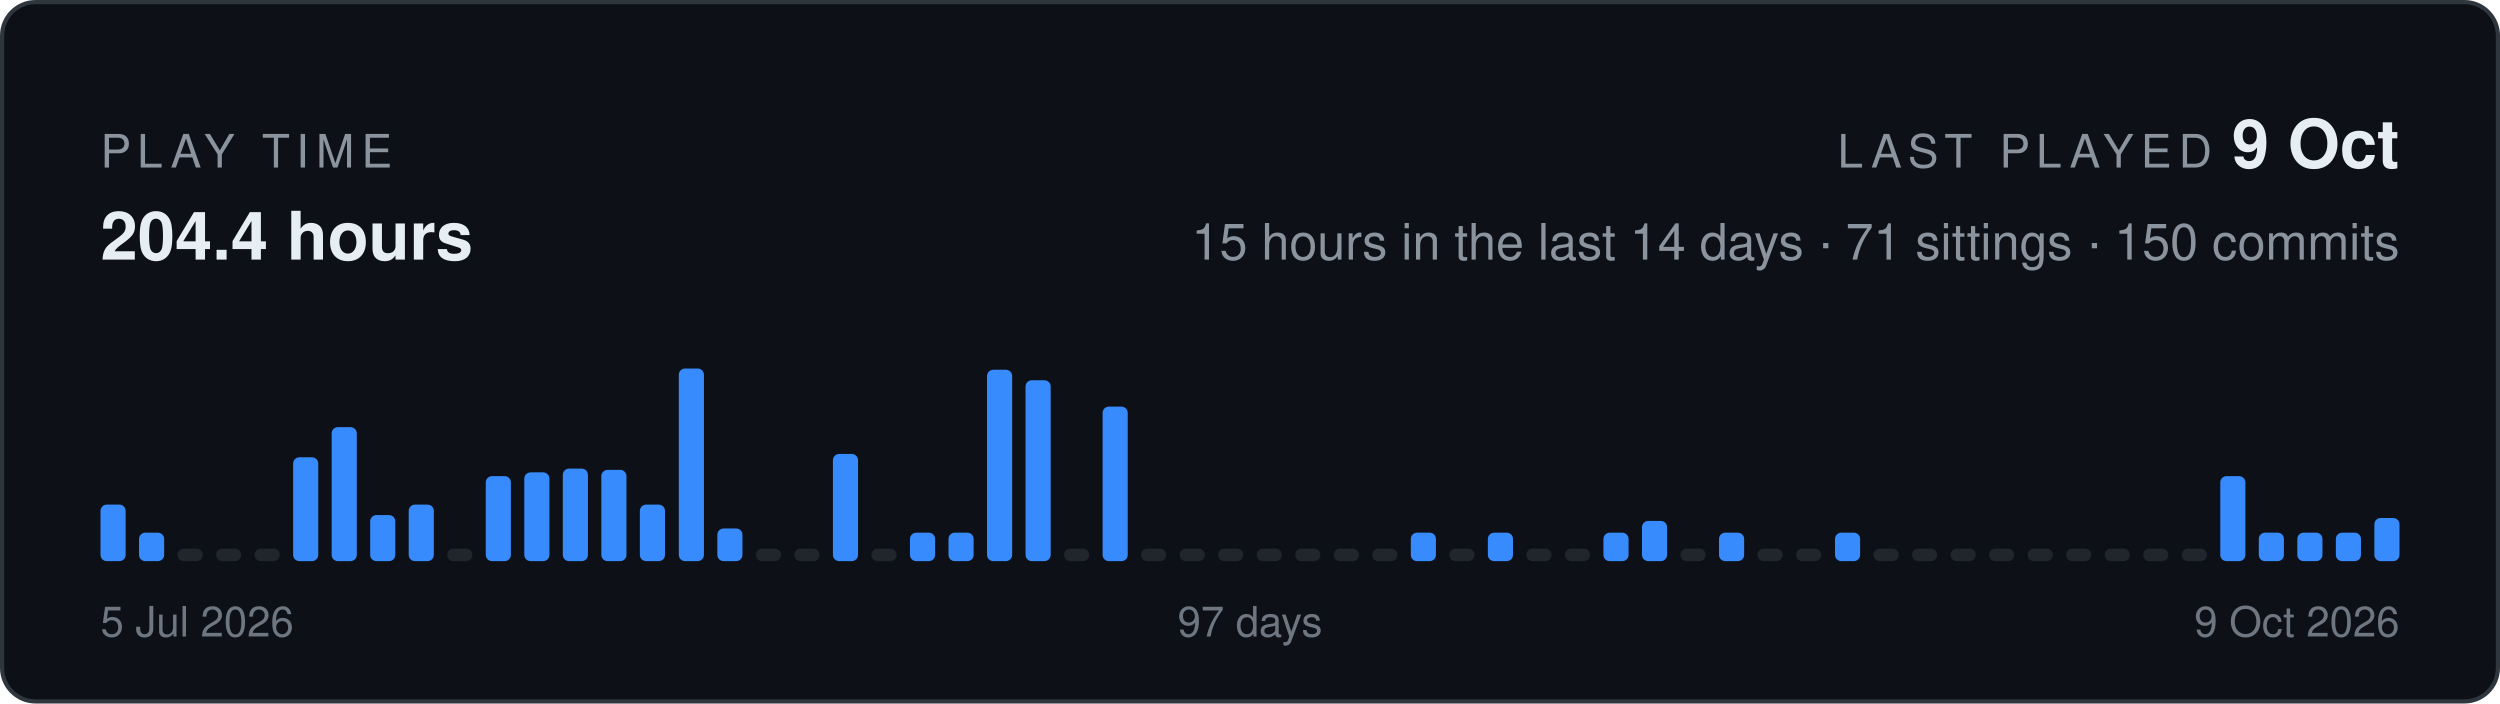
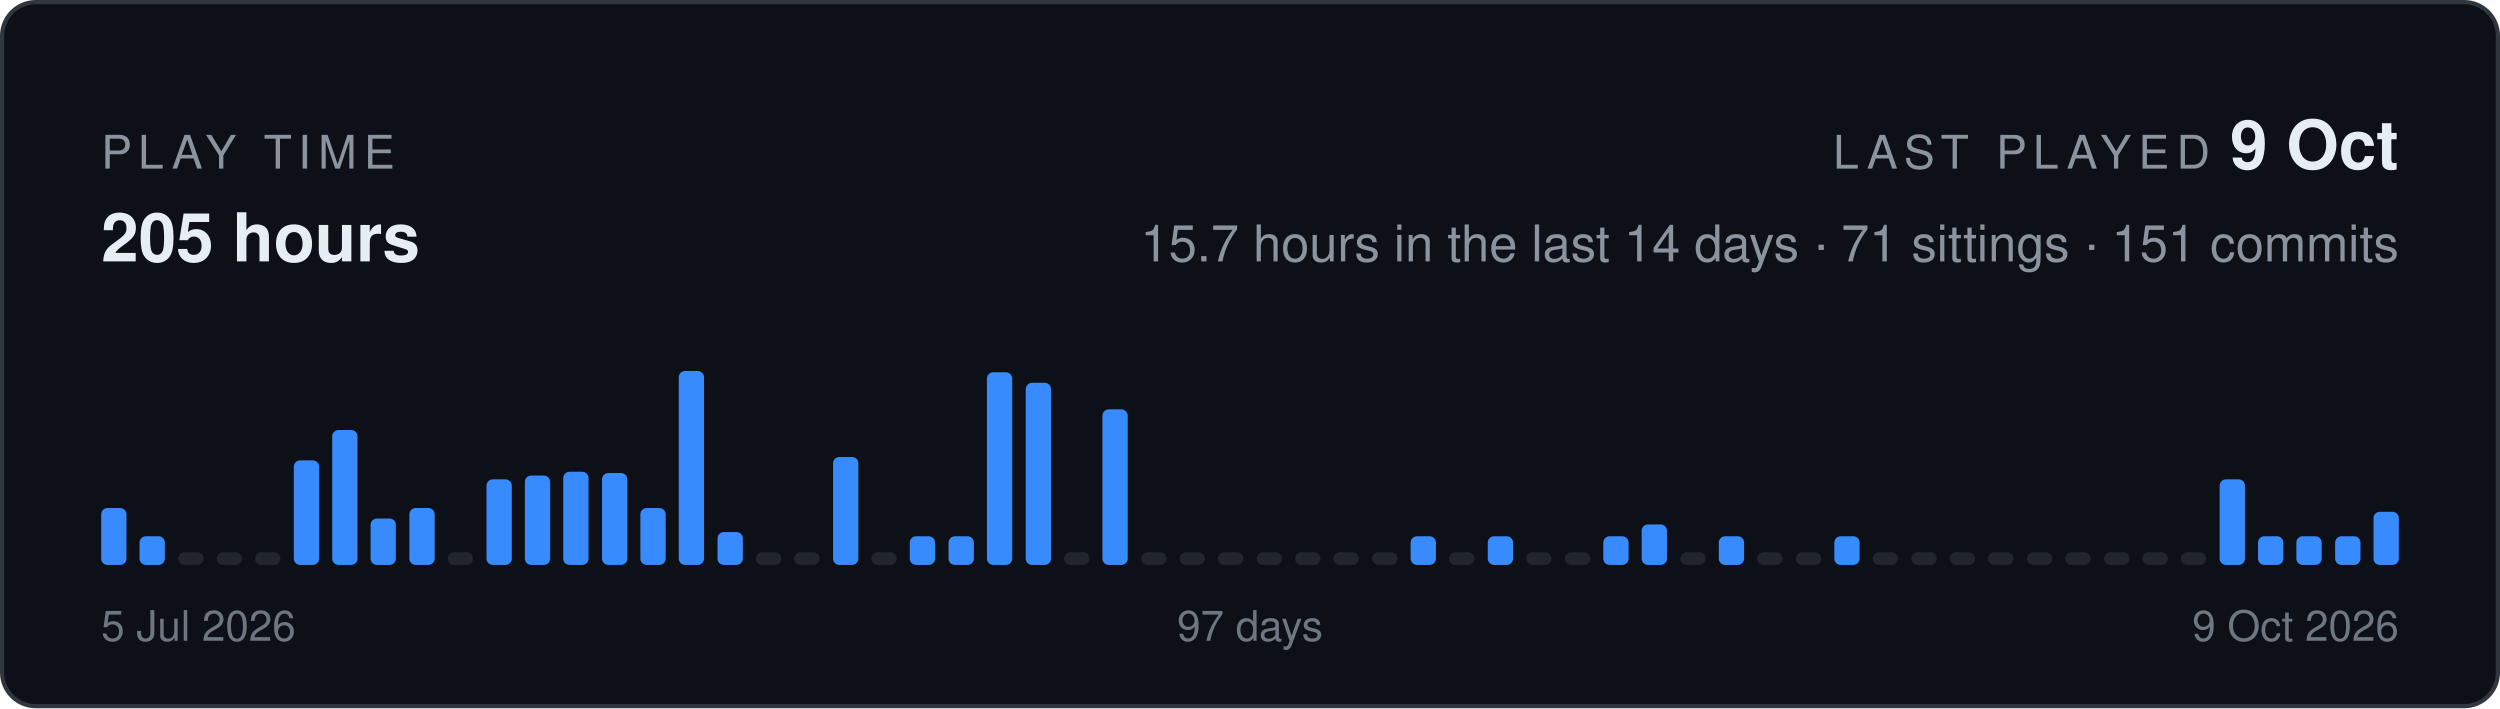
- <svg xmlns="http://www.w3.org/2000/svg" width="597" height="168" viewBox="0 0 597 168" role="img" aria-label="Play time: 204.4 hours over 150 commits, last played 9 Oct">
+ <svg xmlns="http://www.w3.org/2000/svg" width="593" height="168" viewBox="0 0 593 168" role="img" aria-label="Play time: 205 hours over 151 commits, last played 9 Oct">
  <style>
    .card { fill: #0d1117; stroke: #30363d }
    text { font-family: -apple-system, BlinkMacSystemFont, "Segoe UI", Helvetica, Arial, sans-serif }
    .label { font-size: 11px; letter-spacing: 1.7px; fill: #8b949e }
    .stat { font-size: 16px; font-weight: 600; letter-spacing: normal; fill: #e6edf3 }
    .note { font-size: 12px; fill: #8b949e }
    .axis { font-size: 10px; fill: #6e7681 }
    .bar { fill: #388bfd }
    .bar-quiet { fill: #21262d }
  </style>
-   <rect class="card" x="0.5" y="0.5" width="596" height="167" rx="8" />
+   <rect class="card" x="0.5" y="0.5" width="592" height="167" rx="8" />
  <text class="label" x="24" y="40">PLAY TIME</text>
-   <text class="stat" x="24" y="62">204.4 hours</text>
-   <text class="label" x="573" y="40" text-anchor="end">LAST PLAYED <tspan class="stat">9 Oct</tspan>
+   <text class="stat" x="24" y="62">205 hours</text>
+   <text class="label" x="569" y="40" text-anchor="end">LAST PLAYED <tspan class="stat">9 Oct</tspan>
  </text>
-   <text class="note" x="573" y="62" text-anchor="end">15 hours in the last 14 days   ·   71 sittings   ·   150 commits</text>
+   <text class="note" x="569" y="62" text-anchor="end">15.7 hours in the last 14 days   ·   71 sittings   ·   151 commits</text>
  <rect class="bar" x="24.0" y="120.5" width="6" height="13.5" rx="1.5" />
-   <rect class="bar" x="33.2" y="127.2" width="6" height="6.8" rx="1.5" />
-   <rect class="bar-quiet" x="42.4" y="131.0" width="6" height="3.0" rx="1.5" />
-   <rect class="bar-quiet" x="51.6" y="131.0" width="6" height="3.0" rx="1.5" />
-   <rect class="bar-quiet" x="60.8" y="131.0" width="6" height="3.0" rx="1.5" />
-   <rect class="bar" x="70.0" y="109.2" width="6" height="24.8" rx="1.5" />
-   <rect class="bar" x="79.2" y="102.0" width="6" height="32.0" rx="1.5" />
-   <rect class="bar" x="88.4" y="123.0" width="6" height="11.0" rx="1.5" />
-   <rect class="bar" x="97.6" y="120.5" width="6" height="13.5" rx="1.5" />
-   <rect class="bar-quiet" x="106.8" y="131.0" width="6" height="3.0" rx="1.5" />
-   <rect class="bar" x="116.0" y="113.7" width="6" height="20.3" rx="1.5" />
-   <rect class="bar" x="125.2" y="112.8" width="6" height="21.2" rx="1.5" />
-   <rect class="bar" x="134.4" y="111.9" width="6" height="22.1" rx="1.5" />
-   <rect class="bar" x="143.6" y="112.2" width="6" height="21.8" rx="1.5" />
-   <rect class="bar" x="152.8" y="120.5" width="6" height="13.5" rx="1.5" />
-   <rect class="bar" x="162.1" y="88.0" width="6" height="46.0" rx="1.5" />
-   <rect class="bar" x="171.3" y="126.2" width="6" height="7.8" rx="1.5" />
-   <rect class="bar-quiet" x="180.5" y="131.0" width="6" height="3.0" rx="1.5" />
-   <rect class="bar-quiet" x="189.7" y="131.0" width="6" height="3.0" rx="1.5" />
-   <rect class="bar" x="198.9" y="108.4" width="6" height="25.6" rx="1.5" />
-   <rect class="bar-quiet" x="208.1" y="131.0" width="6" height="3.0" rx="1.5" />
-   <rect class="bar" x="217.3" y="127.2" width="6" height="6.8" rx="1.5" />
-   <rect class="bar" x="226.5" y="127.2" width="6" height="6.8" rx="1.5" />
-   <rect class="bar" x="235.7" y="88.3" width="6" height="45.7" rx="1.5" />
-   <rect class="bar" x="244.9" y="90.8" width="6" height="43.2" rx="1.5" />
-   <rect class="bar-quiet" x="254.1" y="131.0" width="6" height="3.0" rx="1.5" />
-   <rect class="bar" x="263.3" y="97.1" width="6" height="36.9" rx="1.5" />
-   <rect class="bar-quiet" x="272.5" y="131.0" width="6" height="3.0" rx="1.5" />
-   <rect class="bar-quiet" x="281.7" y="131.0" width="6" height="3.0" rx="1.5" />
-   <rect class="bar-quiet" x="290.9" y="131.0" width="6" height="3.0" rx="1.5" />
-   <rect class="bar-quiet" x="300.1" y="131.0" width="6" height="3.0" rx="1.5" />
-   <rect class="bar-quiet" x="309.3" y="131.0" width="6" height="3.0" rx="1.5" />
-   <rect class="bar-quiet" x="318.5" y="131.0" width="6" height="3.0" rx="1.5" />
-   <rect class="bar-quiet" x="327.7" y="131.0" width="6" height="3.0" rx="1.5" />
-   <rect class="bar" x="336.9" y="127.2" width="6" height="6.8" rx="1.5" />
-   <rect class="bar-quiet" x="346.1" y="131.0" width="6" height="3.0" rx="1.5" />
-   <rect class="bar" x="355.3" y="127.2" width="6" height="6.8" rx="1.5" />
-   <rect class="bar-quiet" x="364.5" y="131.0" width="6" height="3.0" rx="1.5" />
-   <rect class="bar-quiet" x="373.7" y="131.0" width="6" height="3.0" rx="1.5" />
-   <rect class="bar" x="382.9" y="127.2" width="6" height="6.8" rx="1.5" />
-   <rect class="bar" x="392.1" y="124.4" width="6" height="9.6" rx="1.5" />
-   <rect class="bar-quiet" x="401.3" y="131.0" width="6" height="3.0" rx="1.5" />
-   <rect class="bar" x="410.5" y="127.2" width="6" height="6.8" rx="1.5" />
-   <rect class="bar-quiet" x="419.7" y="131.0" width="6" height="3.0" rx="1.5" />
-   <rect class="bar-quiet" x="428.9" y="131.0" width="6" height="3.0" rx="1.5" />
-   <rect class="bar" x="438.2" y="127.2" width="6" height="6.8" rx="1.5" />
-   <rect class="bar-quiet" x="447.4" y="131.0" width="6" height="3.0" rx="1.5" />
-   <rect class="bar-quiet" x="456.6" y="131.0" width="6" height="3.0" rx="1.5" />
-   <rect class="bar-quiet" x="465.8" y="131.0" width="6" height="3.0" rx="1.5" />
-   <rect class="bar-quiet" x="475.0" y="131.0" width="6" height="3.0" rx="1.5" />
-   <rect class="bar-quiet" x="484.2" y="131.0" width="6" height="3.0" rx="1.5" />
-   <rect class="bar-quiet" x="493.4" y="131.0" width="6" height="3.0" rx="1.5" />
-   <rect class="bar-quiet" x="502.6" y="131.0" width="6" height="3.0" rx="1.5" />
-   <rect class="bar-quiet" x="511.8" y="131.0" width="6" height="3.0" rx="1.5" />
-   <rect class="bar-quiet" x="521.0" y="131.0" width="6" height="3.0" rx="1.5" />
-   <rect class="bar" x="530.2" y="113.7" width="6" height="20.3" rx="1.5" />
-   <rect class="bar" x="539.4" y="127.2" width="6" height="6.8" rx="1.5" />
-   <rect class="bar" x="548.6" y="127.2" width="6" height="6.8" rx="1.5" />
-   <rect class="bar" x="557.8" y="127.2" width="6" height="6.8" rx="1.5" />
-   <rect class="bar" x="567.0" y="123.7" width="6" height="10.3" rx="1.5" />
+   <rect class="bar" x="33.1" y="127.2" width="6" height="6.8" rx="1.5" />
+   <rect class="bar-quiet" x="42.3" y="131.0" width="6" height="3.0" rx="1.5" />
+   <rect class="bar-quiet" x="51.4" y="131.0" width="6" height="3.0" rx="1.5" />
+   <rect class="bar-quiet" x="60.5" y="131.0" width="6" height="3.0" rx="1.5" />
+   <rect class="bar" x="69.7" y="109.2" width="6" height="24.8" rx="1.5" />
+   <rect class="bar" x="78.8" y="102.0" width="6" height="32.0" rx="1.5" />
+   <rect class="bar" x="87.9" y="123.0" width="6" height="11.0" rx="1.5" />
+   <rect class="bar" x="97.1" y="120.5" width="6" height="13.5" rx="1.5" />
+   <rect class="bar-quiet" x="106.2" y="131.0" width="6" height="3.0" rx="1.5" />
+   <rect class="bar" x="115.4" y="113.7" width="6" height="20.3" rx="1.5" />
+   <rect class="bar" x="124.5" y="112.8" width="6" height="21.2" rx="1.5" />
+   <rect class="bar" x="133.6" y="111.9" width="6" height="22.1" rx="1.5" />
+   <rect class="bar" x="142.8" y="112.2" width="6" height="21.8" rx="1.5" />
+   <rect class="bar" x="151.9" y="120.5" width="6" height="13.5" rx="1.5" />
+   <rect class="bar" x="161.0" y="88.0" width="6" height="46.0" rx="1.5" />
+   <rect class="bar" x="170.2" y="126.2" width="6" height="7.8" rx="1.5" />
+   <rect class="bar-quiet" x="179.3" y="131.0" width="6" height="3.0" rx="1.5" />
+   <rect class="bar-quiet" x="188.4" y="131.0" width="6" height="3.0" rx="1.5" />
+   <rect class="bar" x="197.6" y="108.4" width="6" height="25.6" rx="1.5" />
+   <rect class="bar-quiet" x="206.7" y="131.0" width="6" height="3.0" rx="1.5" />
+   <rect class="bar" x="215.8" y="127.2" width="6" height="6.8" rx="1.5" />
+   <rect class="bar" x="225.0" y="127.2" width="6" height="6.8" rx="1.5" />
+   <rect class="bar" x="234.1" y="88.3" width="6" height="45.7" rx="1.5" />
+   <rect class="bar" x="243.3" y="90.8" width="6" height="43.2" rx="1.5" />
+   <rect class="bar-quiet" x="252.4" y="131.0" width="6" height="3.0" rx="1.5" />
+   <rect class="bar" x="261.5" y="97.1" width="6" height="36.9" rx="1.5" />
+   <rect class="bar-quiet" x="270.7" y="131.0" width="6" height="3.0" rx="1.5" />
+   <rect class="bar-quiet" x="279.8" y="131.0" width="6" height="3.0" rx="1.5" />
+   <rect class="bar-quiet" x="288.9" y="131.0" width="6" height="3.0" rx="1.5" />
+   <rect class="bar-quiet" x="298.1" y="131.0" width="6" height="3.0" rx="1.5" />
+   <rect class="bar-quiet" x="307.2" y="131.0" width="6" height="3.0" rx="1.5" />
+   <rect class="bar-quiet" x="316.3" y="131.0" width="6" height="3.0" rx="1.5" />
+   <rect class="bar-quiet" x="325.5" y="131.0" width="6" height="3.0" rx="1.5" />
+   <rect class="bar" x="334.6" y="127.2" width="6" height="6.8" rx="1.5" />
+   <rect class="bar-quiet" x="343.7" y="131.0" width="6" height="3.0" rx="1.5" />
+   <rect class="bar" x="352.9" y="127.2" width="6" height="6.8" rx="1.5" />
+   <rect class="bar-quiet" x="362.0" y="131.0" width="6" height="3.0" rx="1.5" />
+   <rect class="bar-quiet" x="371.2" y="131.0" width="6" height="3.0" rx="1.5" />
+   <rect class="bar" x="380.3" y="127.2" width="6" height="6.8" rx="1.5" />
+   <rect class="bar" x="389.4" y="124.4" width="6" height="9.6" rx="1.5" />
+   <rect class="bar-quiet" x="398.6" y="131.0" width="6" height="3.0" rx="1.5" />
+   <rect class="bar" x="407.7" y="127.2" width="6" height="6.8" rx="1.5" />
+   <rect class="bar-quiet" x="416.8" y="131.0" width="6" height="3.0" rx="1.5" />
+   <rect class="bar-quiet" x="426.0" y="131.0" width="6" height="3.0" rx="1.5" />
+   <rect class="bar" x="435.1" y="127.2" width="6" height="6.8" rx="1.5" />
+   <rect class="bar-quiet" x="444.2" y="131.0" width="6" height="3.0" rx="1.5" />
+   <rect class="bar-quiet" x="453.4" y="131.0" width="6" height="3.0" rx="1.5" />
+   <rect class="bar-quiet" x="462.5" y="131.0" width="6" height="3.0" rx="1.5" />
+   <rect class="bar-quiet" x="471.6" y="131.0" width="6" height="3.0" rx="1.5" />
+   <rect class="bar-quiet" x="480.8" y="131.0" width="6" height="3.0" rx="1.5" />
+   <rect class="bar-quiet" x="489.9" y="131.0" width="6" height="3.0" rx="1.5" />
+   <rect class="bar-quiet" x="499.1" y="131.0" width="6" height="3.0" rx="1.5" />
+   <rect class="bar-quiet" x="508.2" y="131.0" width="6" height="3.0" rx="1.5" />
+   <rect class="bar-quiet" x="517.3" y="131.0" width="6" height="3.0" rx="1.5" />
+   <rect class="bar" x="526.5" y="113.7" width="6" height="20.3" rx="1.5" />
+   <rect class="bar" x="535.6" y="127.2" width="6" height="6.8" rx="1.5" />
+   <rect class="bar" x="544.7" y="127.2" width="6" height="6.8" rx="1.5" />
+   <rect class="bar" x="553.9" y="127.2" width="6" height="6.8" rx="1.5" />
+   <rect class="bar" x="563.0" y="121.4" width="6" height="12.6" rx="1.5" />
  <text class="axis" x="24" y="152">5 Jul 2026</text>
-   <text class="axis" x="298.5" y="152" text-anchor="middle">97 days</text>
-   <text class="axis" x="573" y="152" text-anchor="end">9 Oct 2026</text>
+   <text class="axis" x="296.5" y="152" text-anchor="middle">97 days</text>
+   <text class="axis" x="569" y="152" text-anchor="end">9 Oct 2026</text>
</svg>
